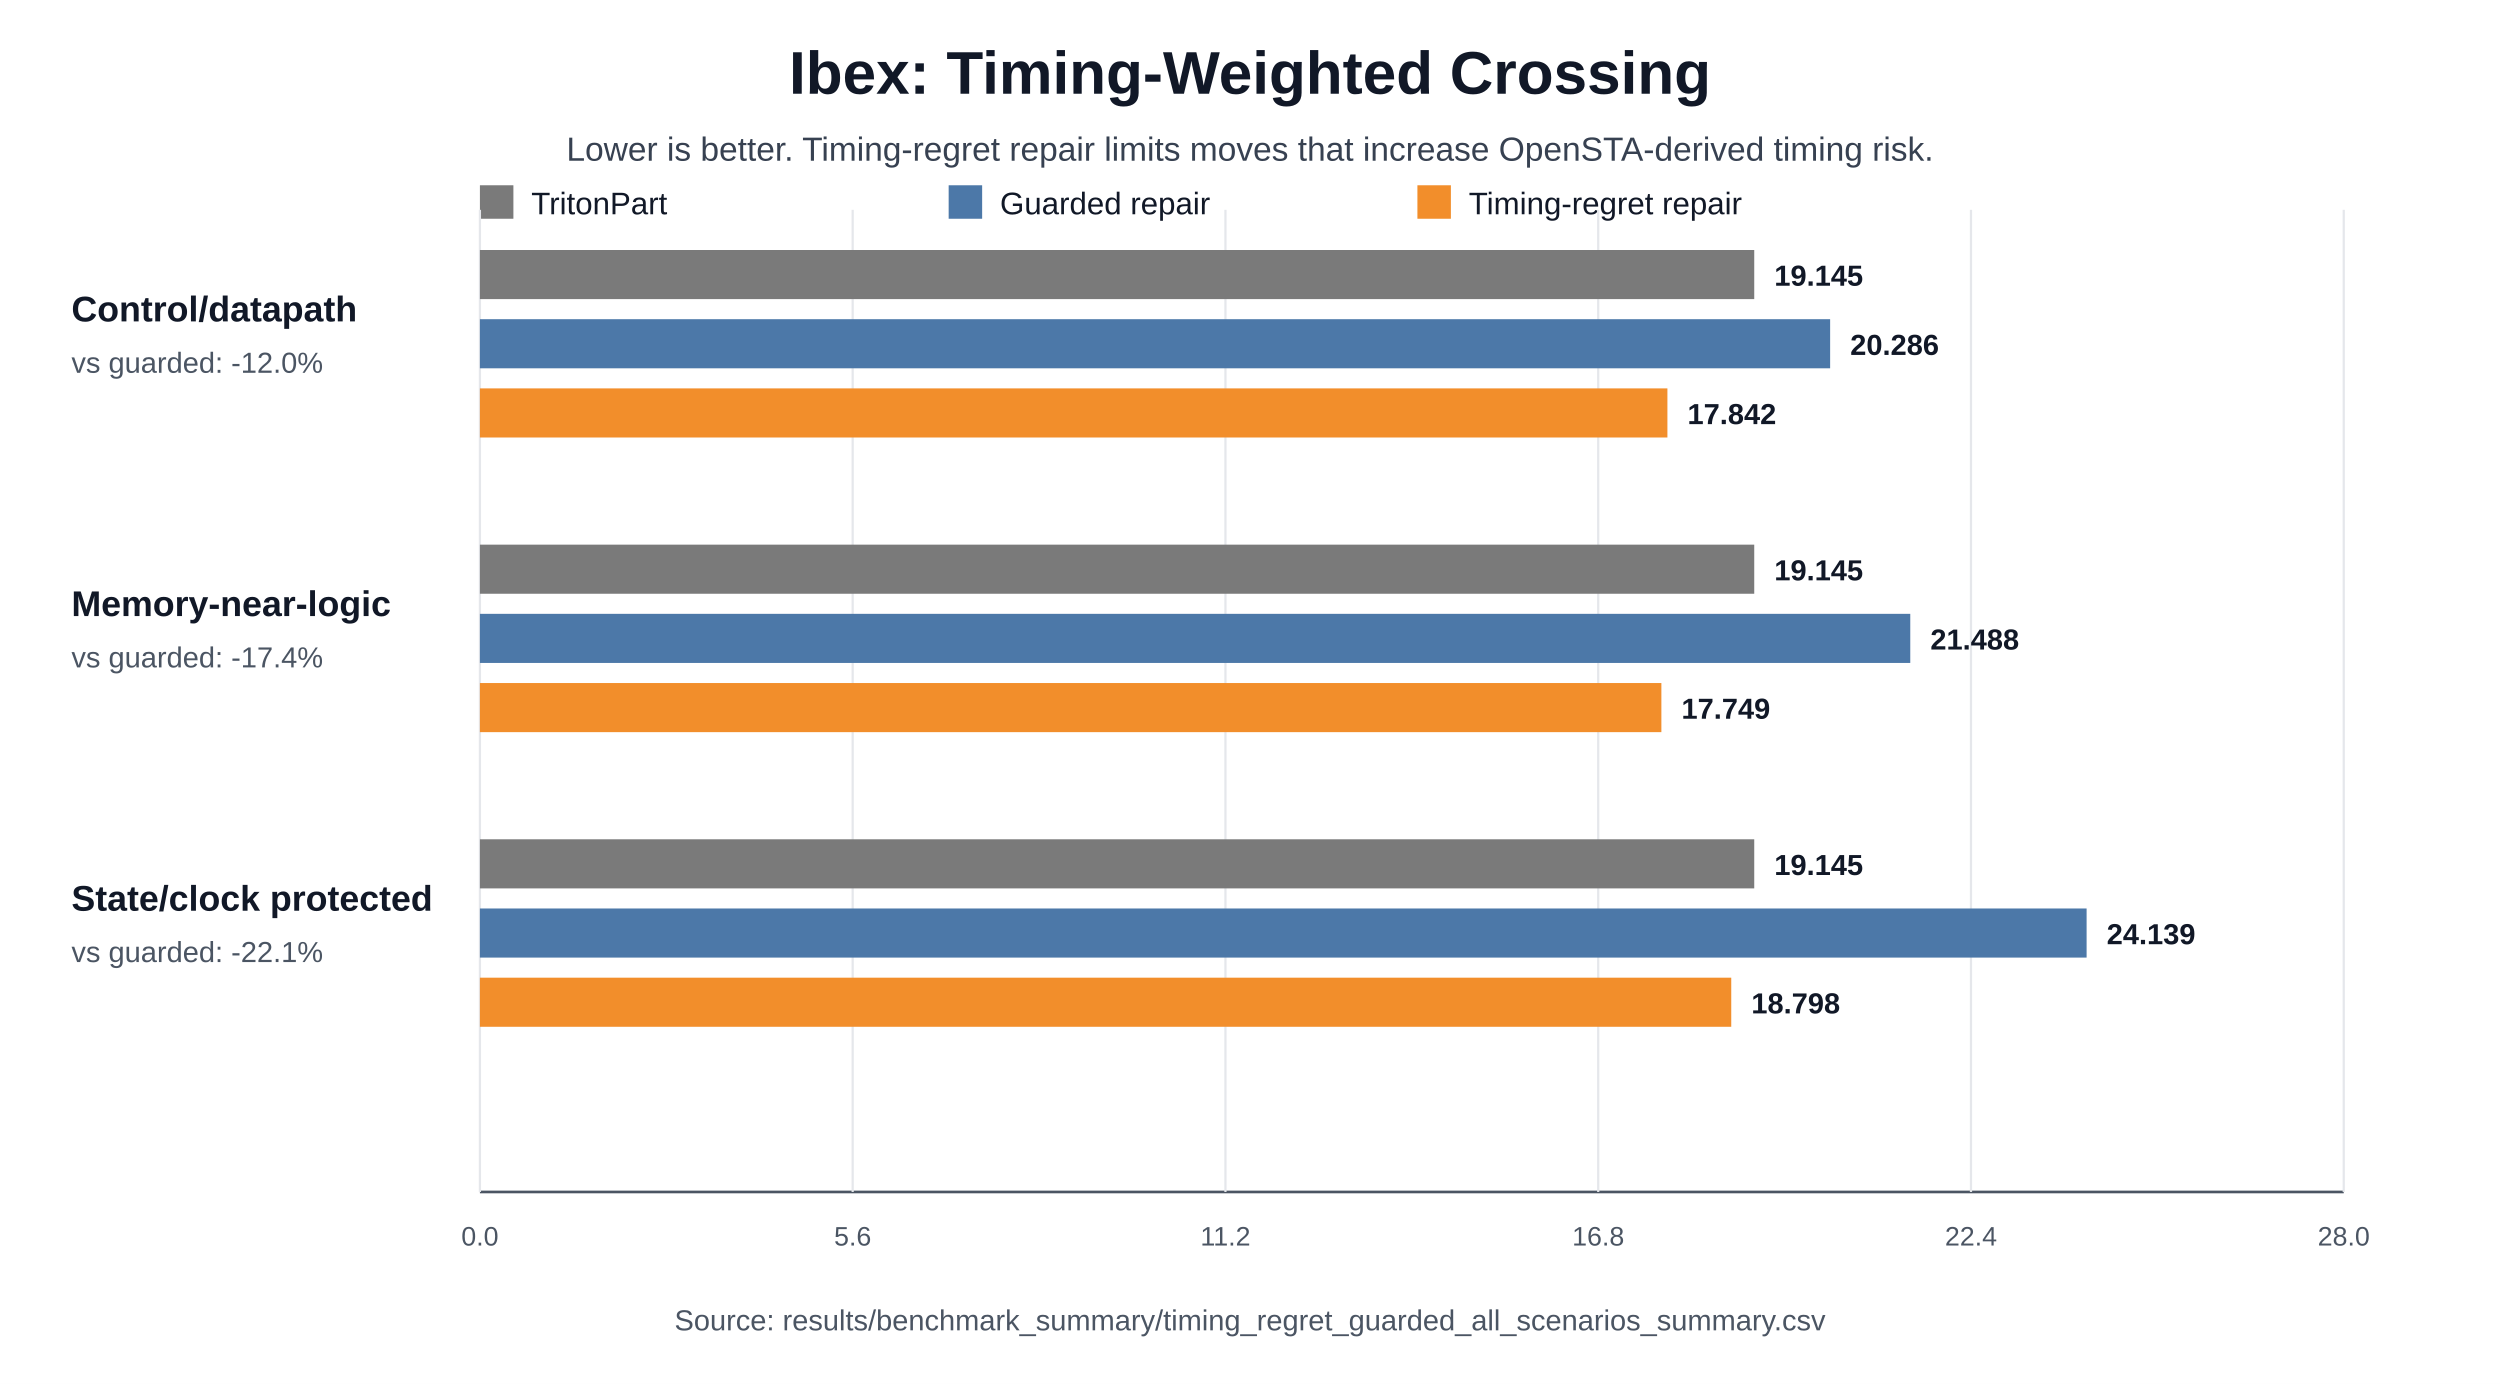
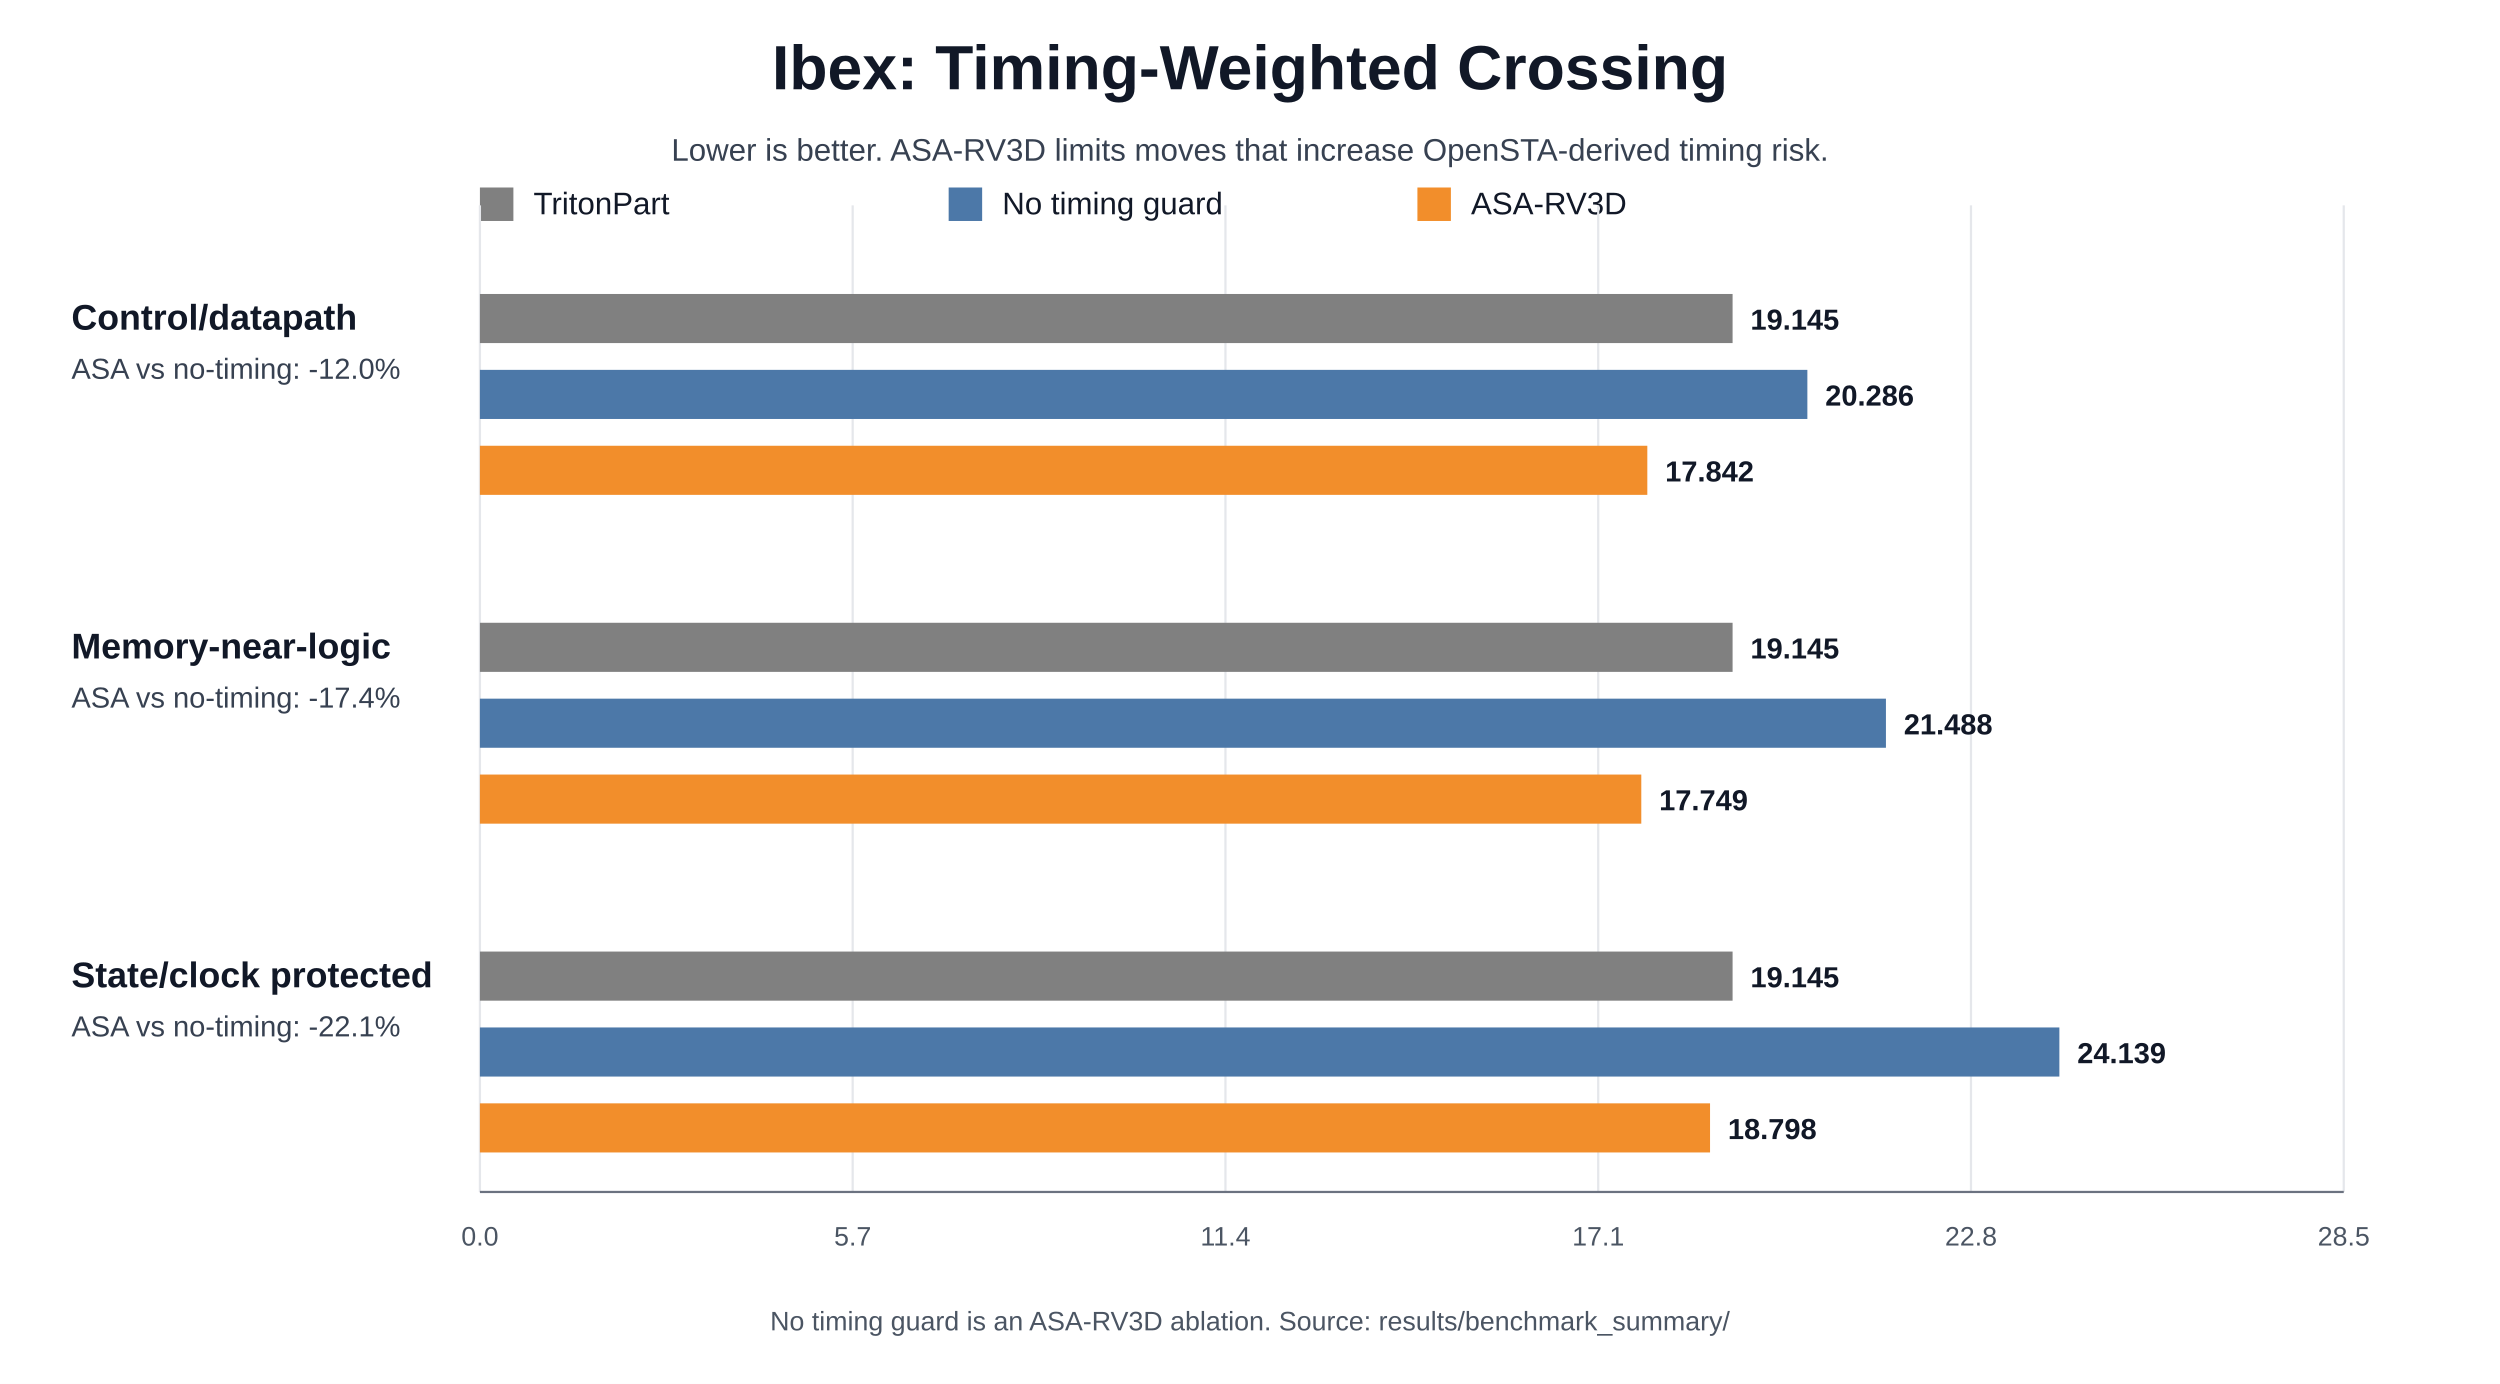
<svg xmlns="http://www.w3.org/2000/svg" width="1120" height="620" viewBox="0 0 1120 620">
  <rect width="100%" height="100%" fill="#ffffff" />
-   <text x="560" y="42" text-anchor="middle" font-family="Arial, Helvetica, sans-serif" font-size="27" font-weight="700" fill="#111827">Ibex: Timing-Weighted Crossing</text>
-   <text x="560" y="72" text-anchor="middle" font-family="Arial, Helvetica, sans-serif" font-size="15" fill="#374151">Lower is better. Timing-regret repair limits moves that increase OpenSTA-derived timing risk.</text>
-   <rect x="215" y="83" width="15" height="15" fill="#7A7A7A" />
-   <text x="238" y="96" font-family="Arial, Helvetica, sans-serif" font-size="14" fill="#111827">TritonPart</text>
-   <rect x="425" y="83" width="15" height="15" fill="#4C78A8" />
-   <text x="448" y="96" font-family="Arial, Helvetica, sans-serif" font-size="14" fill="#111827">Guarded repair</text>
-   <rect x="635" y="83" width="15" height="15" fill="#F28E2B" />
-   <text x="658" y="96" font-family="Arial, Helvetica, sans-serif" font-size="14" fill="#111827">Timing-regret repair</text>
-   <line x1="215" y1="534" x2="1050" y2="534" stroke="#4B5563" stroke-width="1.2" />
-   <line x1="215.0" y1="94" x2="215.0" y2="534" stroke="#E5E7EB" stroke-width="1" />
-   <text x="215.0" y="558" text-anchor="middle" font-family="Arial, Helvetica, sans-serif" font-size="12" fill="#4B5563">0.0</text>
-   <line x1="382.0" y1="94" x2="382.0" y2="534" stroke="#E5E7EB" stroke-width="1" />
-   <text x="382.0" y="558" text-anchor="middle" font-family="Arial, Helvetica, sans-serif" font-size="12" fill="#4B5563">5.6</text>
-   <line x1="549.0" y1="94" x2="549.0" y2="534" stroke="#E5E7EB" stroke-width="1" />
-   <text x="549.0" y="558" text-anchor="middle" font-family="Arial, Helvetica, sans-serif" font-size="12" fill="#4B5563">11.2</text>
-   <line x1="716.0" y1="94" x2="716.0" y2="534" stroke="#E5E7EB" stroke-width="1" />
-   <text x="716.0" y="558" text-anchor="middle" font-family="Arial, Helvetica, sans-serif" font-size="12" fill="#4B5563">16.8</text>
-   <line x1="883.0" y1="94" x2="883.0" y2="534" stroke="#E5E7EB" stroke-width="1" />
-   <text x="883.0" y="558" text-anchor="middle" font-family="Arial, Helvetica, sans-serif" font-size="12" fill="#4B5563">22.4</text>
-   <line x1="1050.0" y1="94" x2="1050.0" y2="534" stroke="#E5E7EB" stroke-width="1" />
-   <text x="1050.0" y="558" text-anchor="middle" font-family="Arial, Helvetica, sans-serif" font-size="12" fill="#4B5563">28.0</text>
-   <text x="32" y="144" font-family="Arial, Helvetica, sans-serif" font-size="16" font-weight="700" fill="#111827">Control/datapath</text>
-   <text x="32" y="167" font-family="Arial, Helvetica, sans-serif" font-size="13" fill="#4B5563">vs guarded: -12.0%</text>
-   <rect x="215" y="112" width="570.9" height="22" rx="0" fill="#7A7A7A" />
-   <text x="794.9" y="128" text-anchor="start" font-family="Arial, Helvetica, sans-serif" font-size="13" font-weight="700" fill="#111827">19.145</text>
-   <rect x="215" y="143" width="604.9" height="22" rx="0" fill="#4C78A8" />
-   <text x="828.9" y="159" text-anchor="start" font-family="Arial, Helvetica, sans-serif" font-size="13" font-weight="700" fill="#111827">20.286</text>
-   <rect x="215" y="174" width="532.0" height="22" rx="0" fill="#F28E2B" />
-   <text x="756.0" y="190" text-anchor="start" font-family="Arial, Helvetica, sans-serif" font-size="13" font-weight="700" fill="#111827">17.842</text>
-   <text x="32" y="276" font-family="Arial, Helvetica, sans-serif" font-size="16" font-weight="700" fill="#111827">Memory-near-logic</text>
-   <text x="32" y="299" font-family="Arial, Helvetica, sans-serif" font-size="13" fill="#4B5563">vs guarded: -17.4%</text>
-   <rect x="215" y="244" width="570.9" height="22" rx="0" fill="#7A7A7A" />
-   <text x="794.9" y="260" text-anchor="start" font-family="Arial, Helvetica, sans-serif" font-size="13" font-weight="700" fill="#111827">19.145</text>
-   <rect x="215" y="275" width="640.8" height="22" rx="0" fill="#4C78A8" />
-   <text x="864.8" y="291" text-anchor="start" font-family="Arial, Helvetica, sans-serif" font-size="13" font-weight="700" fill="#111827">21.488</text>
-   <rect x="215" y="306" width="529.3" height="22" rx="0" fill="#F28E2B" />
-   <text x="753.3" y="322" text-anchor="start" font-family="Arial, Helvetica, sans-serif" font-size="13" font-weight="700" fill="#111827">17.749</text>
-   <text x="32" y="408" font-family="Arial, Helvetica, sans-serif" font-size="16" font-weight="700" fill="#111827">State/clock protected</text>
-   <text x="32" y="431" font-family="Arial, Helvetica, sans-serif" font-size="13" fill="#4B5563">vs guarded: -22.1%</text>
-   <rect x="215" y="376" width="570.9" height="22" rx="0" fill="#7A7A7A" />
-   <text x="794.9" y="392" text-anchor="start" font-family="Arial, Helvetica, sans-serif" font-size="13" font-weight="700" fill="#111827">19.145</text>
-   <rect x="215" y="407" width="719.8" height="22" rx="0" fill="#4C78A8" />
-   <text x="943.8" y="423" text-anchor="start" font-family="Arial, Helvetica, sans-serif" font-size="13" font-weight="700" fill="#111827">24.139</text>
-   <rect x="215" y="438" width="560.6" height="22" rx="0" fill="#F28E2B" />
-   <text x="784.6" y="454" text-anchor="start" font-family="Arial, Helvetica, sans-serif" font-size="13" font-weight="700" fill="#111827">18.798</text>
-   <text x="560" y="596" text-anchor="middle" font-family="Arial, Helvetica, sans-serif" font-size="13" fill="#4B5563">Source: results/benchmark_summary/timing_regret_guarded_all_scenarios_summary.csv</text>
+   <text x="560.0" y="40" text-anchor="middle" font-family="Arial, sans-serif" font-size="28" font-weight="700" fill="#111827">Ibex: Timing-Weighted Crossing</text>
+   <text x="560.0" y="72" text-anchor="middle" font-family="Arial, sans-serif" font-size="14" fill="#374151">Lower is better. ASA-RV3D limits moves that increase OpenSTA-derived timing risk.</text>
+   <rect x="215" y="84" width="15" height="15" fill="#808080" />
+   <text x="239" y="96" font-family="Arial, sans-serif" font-size="14" fill="#111827">TritonPart</text>
+   <rect x="425" y="84" width="15" height="15" fill="#4c78a8" />
+   <text x="449" y="96" font-family="Arial, sans-serif" font-size="14" fill="#111827">No timing guard</text>
+   <rect x="635" y="84" width="15" height="15" fill="#f28e2b" />
+   <text x="659" y="96" font-family="Arial, sans-serif" font-size="14" fill="#111827">ASA-RV3D</text>
+   <line x1="215.0" y1="92" x2="215.0" y2="534" stroke="#e5e7eb" stroke-width="1" />
+   <text x="215.0" y="558" text-anchor="middle" font-family="Arial, sans-serif" font-size="12" fill="#4b5563">0.0</text>
+   <line x1="382.0" y1="92" x2="382.0" y2="534" stroke="#e5e7eb" stroke-width="1" />
+   <text x="382.0" y="558" text-anchor="middle" font-family="Arial, sans-serif" font-size="12" fill="#4b5563">5.7</text>
+   <line x1="549.0" y1="92" x2="549.0" y2="534" stroke="#e5e7eb" stroke-width="1" />
+   <text x="549.0" y="558" text-anchor="middle" font-family="Arial, sans-serif" font-size="12" fill="#4b5563">11.4</text>
+   <line x1="716.0" y1="92" x2="716.0" y2="534" stroke="#e5e7eb" stroke-width="1" />
+   <text x="716.0" y="558" text-anchor="middle" font-family="Arial, sans-serif" font-size="12" fill="#4b5563">17.1</text>
+   <line x1="883.0" y1="92" x2="883.0" y2="534" stroke="#e5e7eb" stroke-width="1" />
+   <text x="883.0" y="558" text-anchor="middle" font-family="Arial, sans-serif" font-size="12" fill="#4b5563">22.8</text>
+   <line x1="1050.0" y1="92" x2="1050.0" y2="534" stroke="#e5e7eb" stroke-width="1" />
+   <text x="1050.0" y="558" text-anchor="middle" font-family="Arial, sans-serif" font-size="12" fill="#4b5563">28.5</text>
+   <text x="32" y="147.7" font-family="Arial, sans-serif" font-size="16" font-weight="700" fill="#111827">Control/datapath</text>
+   <text x="32" y="169.7" font-family="Arial, sans-serif" font-size="13" fill="#374151">ASA vs no-timing: -12.0%</text>
+   <rect x="215" y="131.7" width="561.2" height="22" fill="#808080" />
+   <text x="784.2" y="147.7" font-family="Arial, sans-serif" font-size="13" font-weight="700" fill="#111827">19.145</text>
+   <rect x="215" y="165.7" width="594.7" height="22" fill="#4c78a8" />
+   <text x="817.7" y="181.7" font-family="Arial, sans-serif" font-size="13" font-weight="700" fill="#111827">20.286</text>
+   <rect x="215" y="199.7" width="523.0" height="22" fill="#f28e2b" />
+   <text x="746.0" y="215.7" font-family="Arial, sans-serif" font-size="13" font-weight="700" fill="#111827">17.842</text>
+   <text x="32" y="295.0" font-family="Arial, sans-serif" font-size="16" font-weight="700" fill="#111827">Memory-near-logic</text>
+   <text x="32" y="317.0" font-family="Arial, sans-serif" font-size="13" fill="#374151">ASA vs no-timing: -17.4%</text>
+   <rect x="215" y="279.0" width="561.2" height="22" fill="#808080" />
+   <text x="784.2" y="295.0" font-family="Arial, sans-serif" font-size="13" font-weight="700" fill="#111827">19.145</text>
+   <rect x="215" y="313.0" width="629.9" height="22" fill="#4c78a8" />
+   <text x="852.9" y="329.0" font-family="Arial, sans-serif" font-size="13" font-weight="700" fill="#111827">21.488</text>
+   <rect x="215" y="347.0" width="520.3" height="22" fill="#f28e2b" />
+   <text x="743.3" y="363.0" font-family="Arial, sans-serif" font-size="13" font-weight="700" fill="#111827">17.749</text>
+   <text x="32" y="442.3" font-family="Arial, sans-serif" font-size="16" font-weight="700" fill="#111827">State/clock protected</text>
+   <text x="32" y="464.3" font-family="Arial, sans-serif" font-size="13" fill="#374151">ASA vs no-timing: -22.1%</text>
+   <rect x="215" y="426.3" width="561.2" height="22" fill="#808080" />
+   <text x="784.2" y="442.3" font-family="Arial, sans-serif" font-size="13" font-weight="700" fill="#111827">19.145</text>
+   <rect x="215" y="460.3" width="707.6" height="22" fill="#4c78a8" />
+   <text x="930.6" y="476.3" font-family="Arial, sans-serif" font-size="13" font-weight="700" fill="#111827">24.139</text>
+   <rect x="215" y="494.3" width="551.1" height="22" fill="#f28e2b" />
+   <text x="774.1" y="510.3" font-family="Arial, sans-serif" font-size="13" font-weight="700" fill="#111827">18.798</text>
+   <line x1="215" y1="534" x2="1050" y2="534" stroke="#6b7280" stroke-width="1" />
+   <text x="560.0" y="596" text-anchor="middle" font-family="Arial, sans-serif" font-size="12" fill="#4b5563">No timing guard is an ASA-RV3D ablation. Source: results/benchmark_summary/</text>
</svg>
